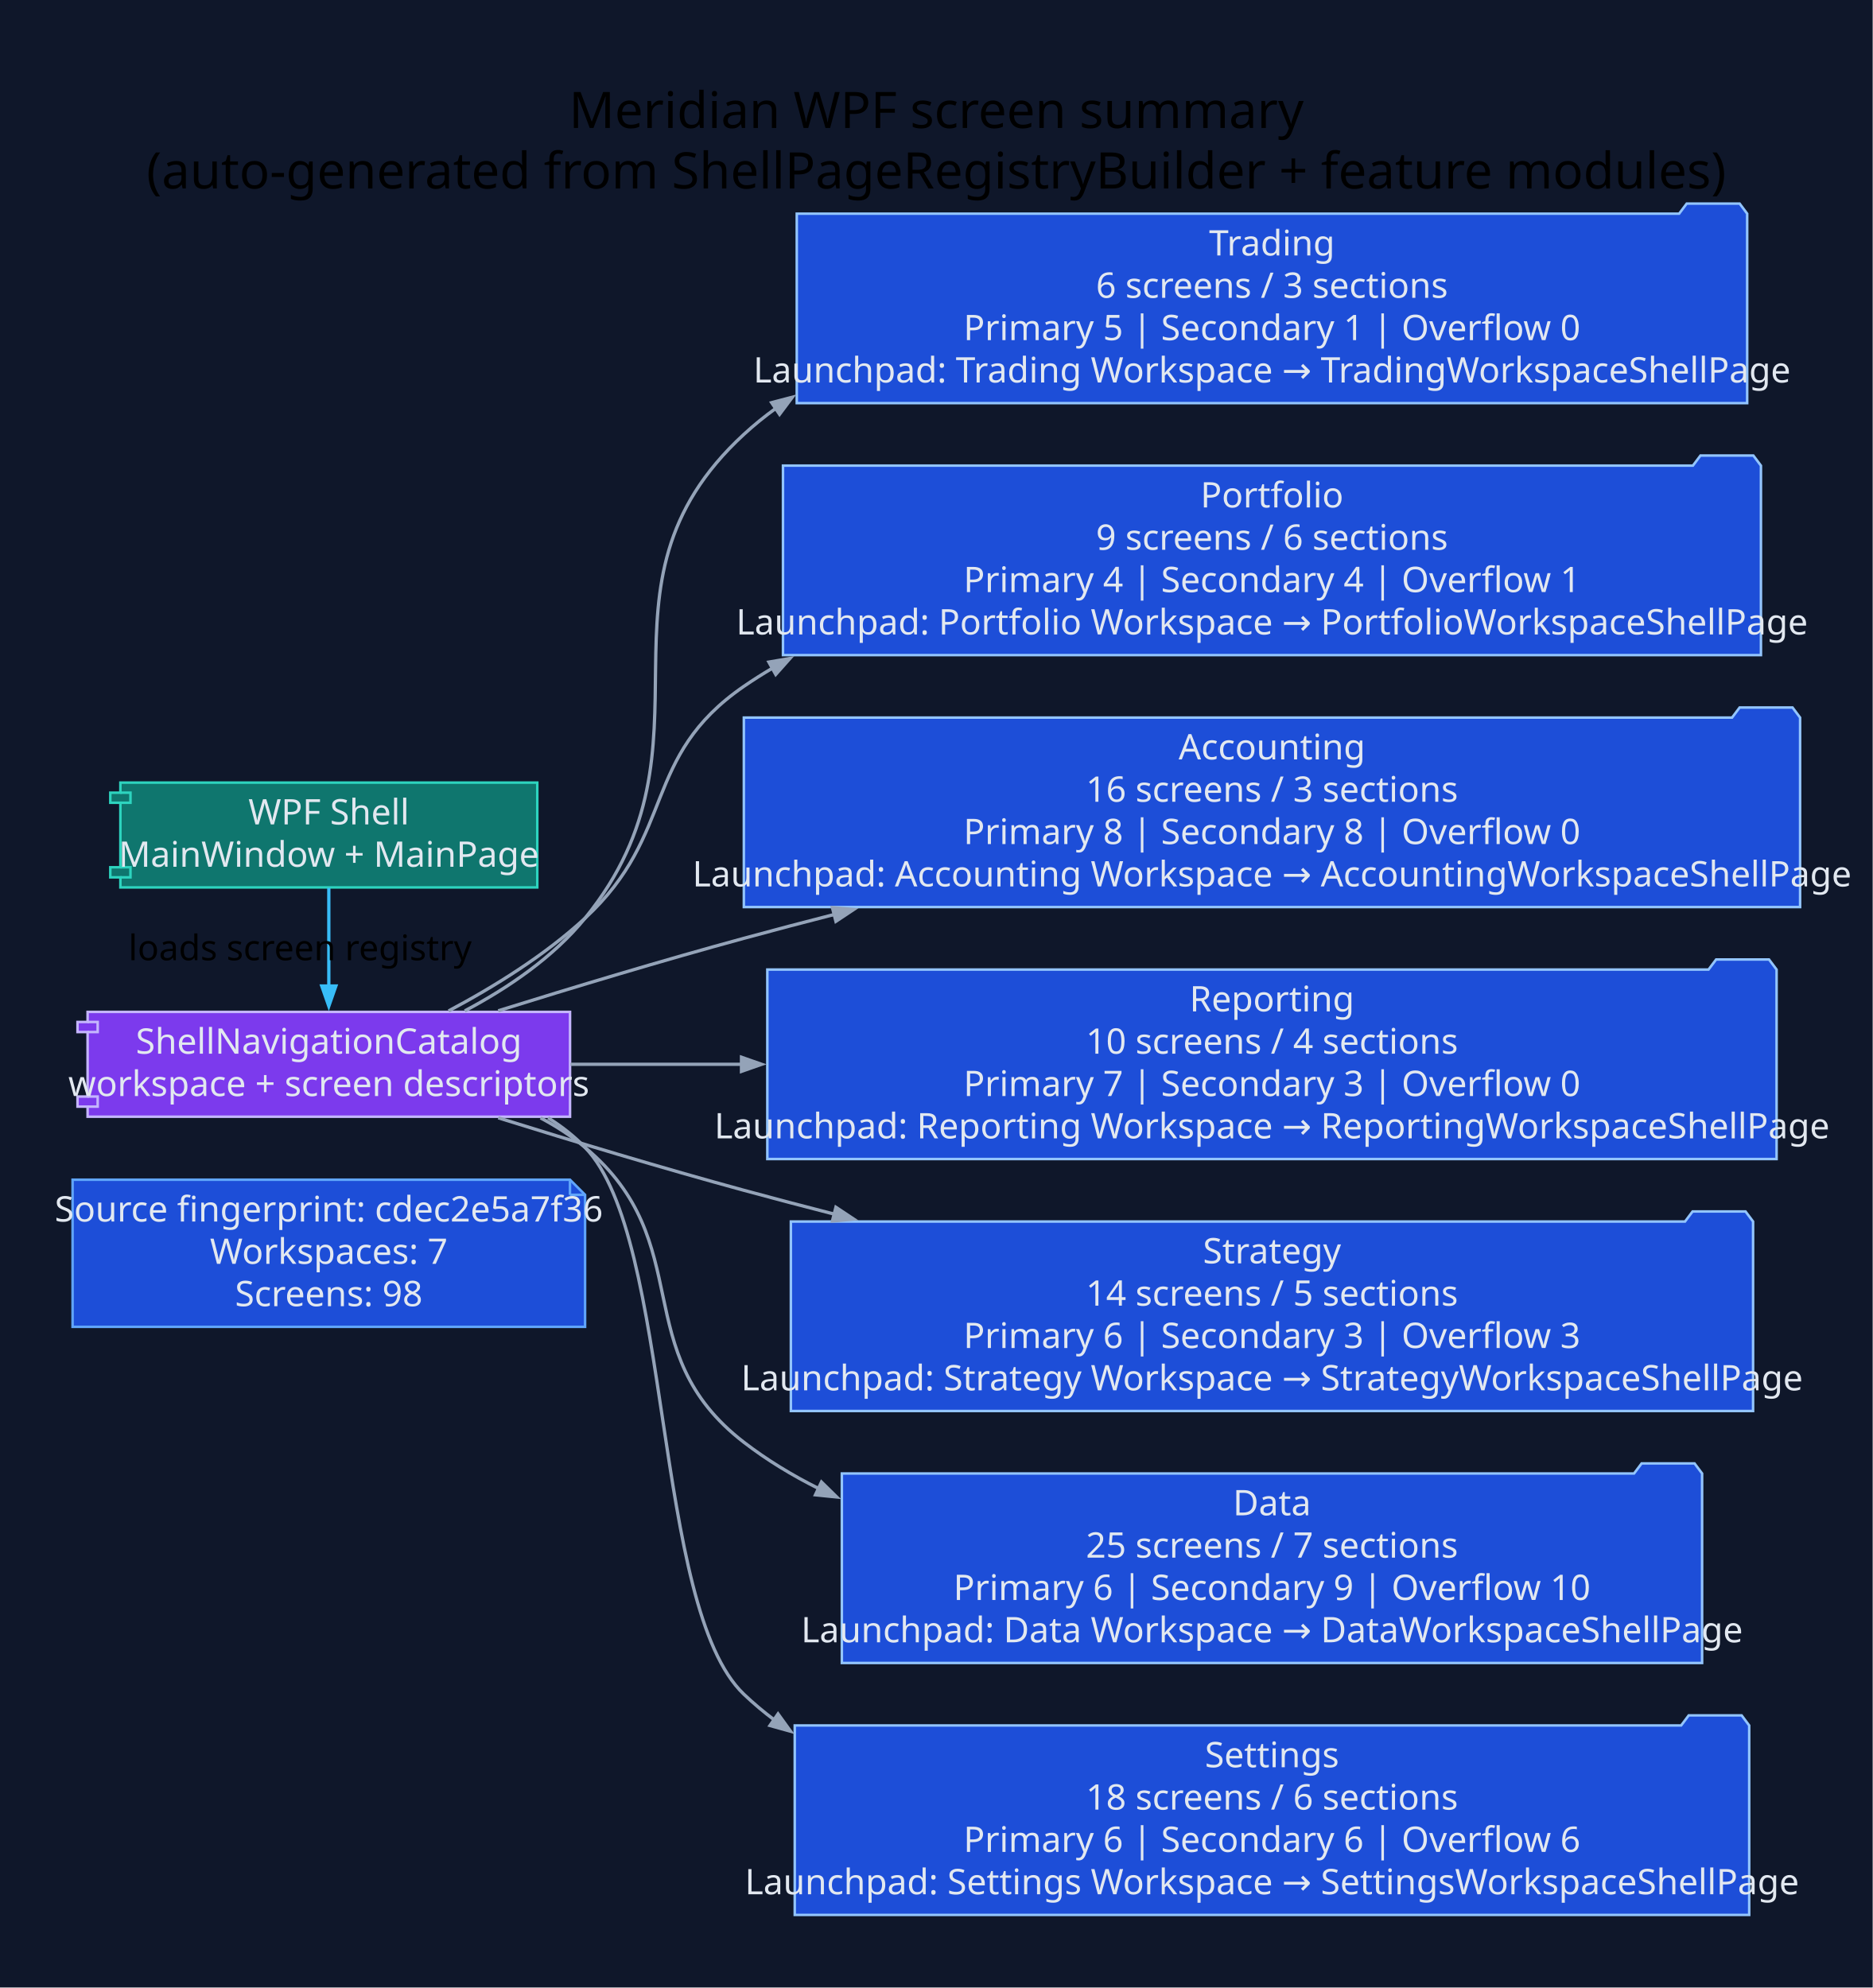
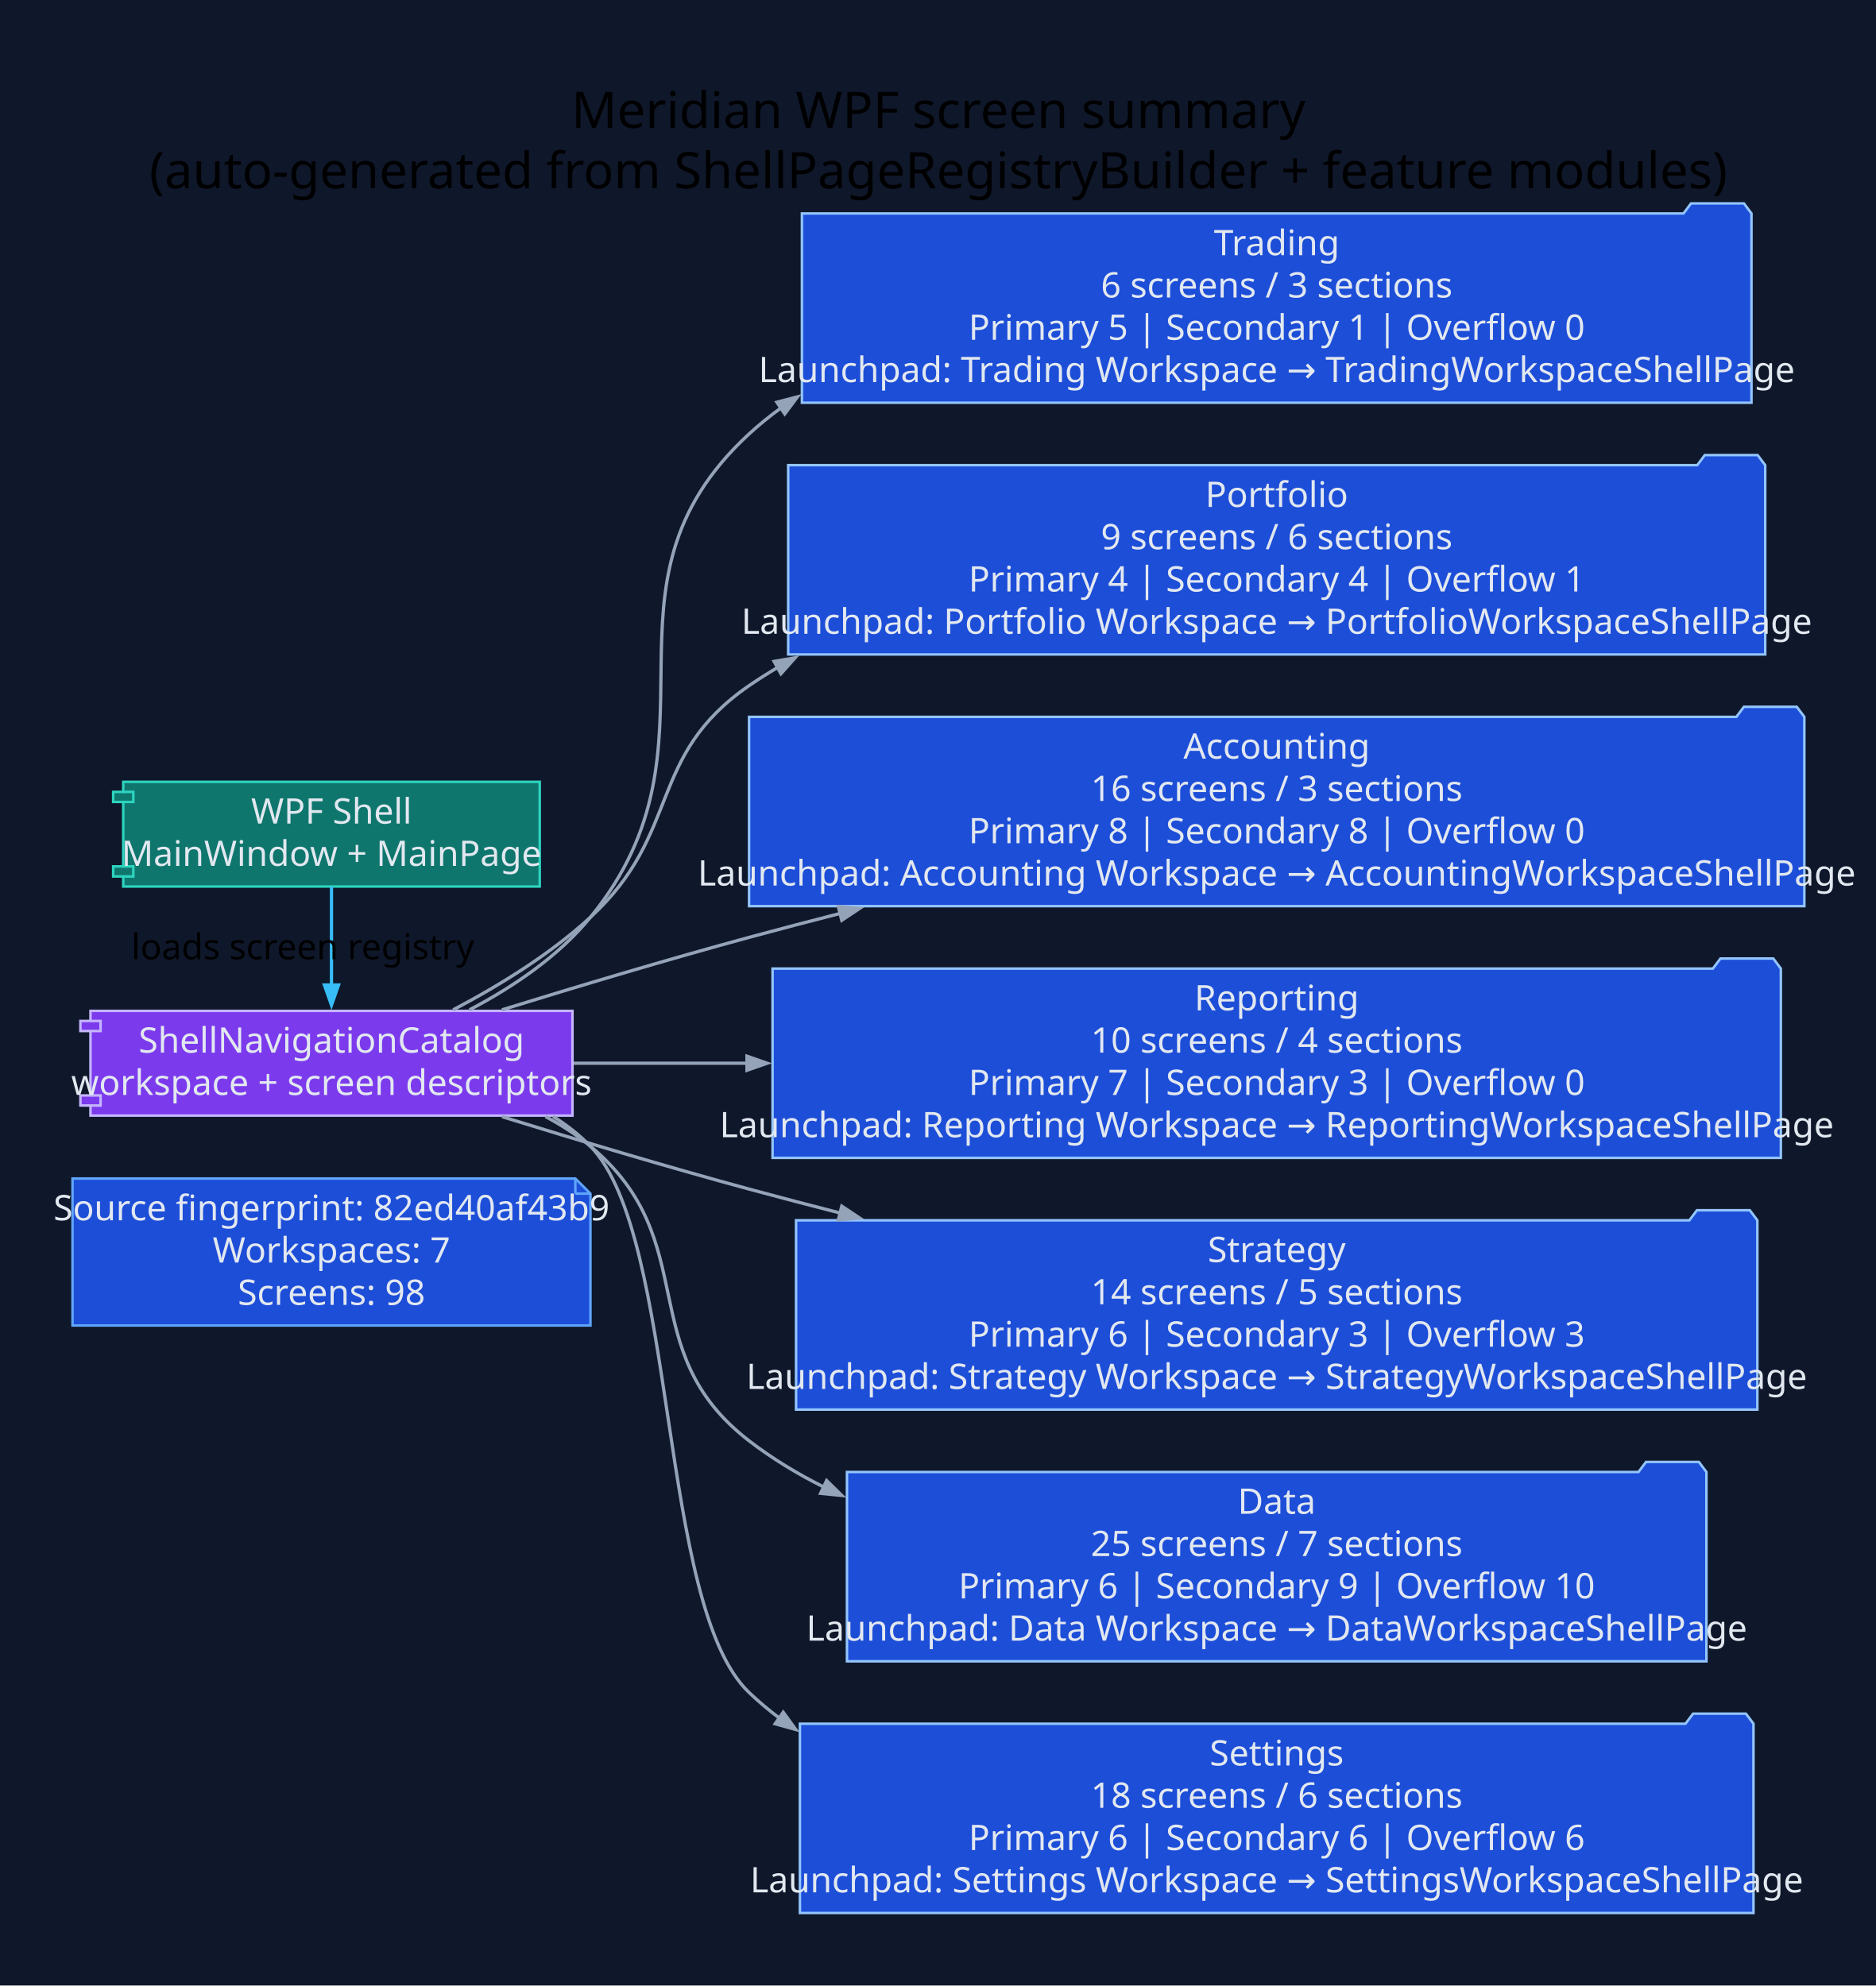
- <svg xmlns="http://www.w3.org/2000/svg" width="743pt" height="789pt" viewBox="0.00 0.00 743.00 789.00">
+ <svg xmlns="http://www.w3.org/2000/svg" width="745pt" height="789pt" viewBox="0.00 0.00 745.00 789.00">
  <g id="graph0" class="graph" transform="scale(1 1) rotate(0) translate(28.8 760)">
-     <polygon fill="#0f172a" stroke="none" points="-28.8,28.8 -28.8,-760 714.31,-760 714.31,28.8 -28.8,28.8" />
-     <text xml:space="preserve" text-anchor="middle" x="342.75" y="-709.2" font-family="Segoe UI" font-size="20.00">Meridian WPF screen summary</text>
-     <text xml:space="preserve" text-anchor="middle" x="342.75" y="-685.2" font-family="Segoe UI" font-size="20.00">(auto-generated from ShellPageRegistryBuilder + feature modules)</text>
+     <polygon fill="#0f172a" stroke="none" points="-28.8,28.8 -28.8,-760 716.67,-760 716.67,28.8 -28.8,28.8" />
+     <text xml:space="preserve" text-anchor="middle" x="343.93" y="-709.2" font-family="Segoe UI" font-size="20.00">Meridian WPF screen summary</text>
+     <text xml:space="preserve" text-anchor="middle" x="343.93" y="-685.2" font-family="Segoe UI" font-size="20.00">(auto-generated from ShellPageRegistryBuilder + feature modules)</text>
    <g id="node1" class="node">
-       <polygon fill="#1d4ed8" stroke="#60a5fa" points="197.37,-291.8 0,-291.8 0,-233.4 203.37,-233.4 203.37,-285.8 197.37,-291.8" />
-       <polyline fill="none" stroke="#60a5fa" points="197.37,-291.8 197.37,-285.8" />
-       <polyline fill="none" stroke="#60a5fa" points="203.37,-285.8 197.37,-285.8" />
-       <text xml:space="preserve" text-anchor="middle" x="101.68" y="-275.2" font-family="Segoe UI" font-size="14.00" fill="#e2e8f0">Source fingerprint: cdec2e5a7f36</text>
-       <text xml:space="preserve" text-anchor="middle" x="101.68" y="-258.4" font-family="Segoe UI" font-size="14.00" fill="#e2e8f0">Workspaces: 7</text>
-       <text xml:space="preserve" text-anchor="middle" x="101.68" y="-241.6" font-family="Segoe UI" font-size="14.00" fill="#e2e8f0">Screens: 98</text>
+       <polygon fill="#1d4ed8" stroke="#60a5fa" points="199.72,-291.8 0,-291.8 0,-233.4 205.72,-233.4 205.72,-285.8 199.72,-291.8" />
+       <polyline fill="none" stroke="#60a5fa" points="199.72,-291.8 199.72,-285.8" />
+       <polyline fill="none" stroke="#60a5fa" points="205.72,-285.8 199.72,-285.8" />
+       <text xml:space="preserve" text-anchor="middle" x="102.86" y="-275.2" font-family="Segoe UI" font-size="14.00" fill="#e2e8f0">Source fingerprint: 82ed40af43b9</text>
+       <text xml:space="preserve" text-anchor="middle" x="102.86" y="-258.4" font-family="Segoe UI" font-size="14.00" fill="#e2e8f0">Workspaces: 7</text>
+       <text xml:space="preserve" text-anchor="middle" x="102.86" y="-241.6" font-family="Segoe UI" font-size="14.00" fill="#e2e8f0">Screens: 98</text>
    </g>
    <g id="node2" class="node">
-       <polygon fill="#0f766e" stroke="#2dd4bf" points="184.4,-449.4 18.97,-449.4 18.97,-445.4 14.97,-445.4 14.97,-441.4 18.97,-441.4 18.97,-415.8 14.97,-415.8 14.97,-411.8 18.97,-411.8 18.97,-407.8 184.4,-407.8 184.4,-449.4" />
-       <polyline fill="none" stroke="#2dd4bf" points="18.97,-445.4 22.97,-445.4 22.97,-441.4 18.97,-441.4" />
-       <polyline fill="none" stroke="#2dd4bf" points="18.97,-415.8 22.97,-415.8 22.97,-411.8 18.97,-411.8" />
-       <text xml:space="preserve" text-anchor="middle" x="101.68" y="-432.8" font-family="Segoe UI" font-size="14.00" fill="#e2e8f0">WPF Shell</text>
-       <text xml:space="preserve" text-anchor="middle" x="101.68" y="-416" font-family="Segoe UI" font-size="14.00" fill="#e2e8f0">MainWindow + MainPage</text>
+       <polygon fill="#0f766e" stroke="#2dd4bf" points="185.58,-449.4 20.15,-449.4 20.15,-445.4 16.15,-445.4 16.15,-441.4 20.15,-441.4 20.15,-415.8 16.15,-415.8 16.15,-411.8 20.15,-411.8 20.15,-407.8 185.58,-407.8 185.58,-449.4" />
+       <polyline fill="none" stroke="#2dd4bf" points="20.15,-445.4 24.15,-445.4 24.15,-441.4 20.15,-441.4" />
+       <polyline fill="none" stroke="#2dd4bf" points="20.15,-415.8 24.15,-415.8 24.15,-411.8 20.15,-411.8" />
+       <text xml:space="preserve" text-anchor="middle" x="102.86" y="-432.8" font-family="Segoe UI" font-size="14.00" fill="#e2e8f0">WPF Shell</text>
+       <text xml:space="preserve" text-anchor="middle" x="102.86" y="-416" font-family="Segoe UI" font-size="14.00" fill="#e2e8f0">MainWindow + MainPage</text>
    </g>
    <g id="node3" class="node">
-       <polygon fill="#7c3aed" stroke="#c4b5fd" points="197.4,-358.4 5.96,-358.4 5.96,-354.4 1.96,-354.4 1.96,-350.4 5.96,-350.4 5.96,-324.8 1.96,-324.8 1.96,-320.8 5.96,-320.8 5.96,-316.8 197.4,-316.8 197.4,-358.4" />
-       <polyline fill="none" stroke="#c4b5fd" points="5.96,-354.4 9.96,-354.4 9.96,-350.4 5.96,-350.4" />
-       <polyline fill="none" stroke="#c4b5fd" points="5.96,-324.8 9.96,-324.8 9.96,-320.8 5.96,-320.8" />
-       <text xml:space="preserve" text-anchor="middle" x="101.68" y="-341.8" font-family="Segoe UI" font-size="14.00" fill="#e2e8f0">ShellNavigationCatalog</text>
-       <text xml:space="preserve" text-anchor="middle" x="101.68" y="-325" font-family="Segoe UI" font-size="14.00" fill="#e2e8f0">workspace + screen descriptors</text>
+       <polygon fill="#7c3aed" stroke="#c4b5fd" points="198.58,-358.4 7.14,-358.4 7.14,-354.4 3.14,-354.4 3.14,-350.4 7.14,-350.4 7.14,-324.8 3.14,-324.8 3.14,-320.8 7.14,-320.8 7.14,-316.8 198.58,-316.8 198.58,-358.4" />
+       <polyline fill="none" stroke="#c4b5fd" points="7.14,-354.4 11.14,-354.4 11.14,-350.4 7.14,-350.4" />
+       <polyline fill="none" stroke="#c4b5fd" points="7.14,-324.8 11.14,-324.8 11.14,-320.8 7.14,-320.8" />
+       <text xml:space="preserve" text-anchor="middle" x="102.86" y="-341.8" font-family="Segoe UI" font-size="14.00" fill="#e2e8f0">ShellNavigationCatalog</text>
+       <text xml:space="preserve" text-anchor="middle" x="102.86" y="-325" font-family="Segoe UI" font-size="14.00" fill="#e2e8f0">workspace + screen descriptors</text>
    </g>
    <g id="edge1" class="edge">
-       <path fill="none" stroke="#38bdf8" stroke-width="1.3" d="M101.68,-407.61C101.68,-396.03 101.68,-381.43 101.68,-368.56" />
-       <polygon fill="#38bdf8" stroke="#38bdf8" stroke-width="1.3" points="104.48,-368.67 101.68,-360.67 98.88,-368.67 104.48,-368.67" />
-       <text xml:space="preserve" text-anchor="middle" x="90.28" y="-378.9" font-family="Segoe UI" font-size="14.00">loads screen registry</text>
+       <path fill="none" stroke="#38bdf8" stroke-width="1.3" d="M102.86,-407.61C102.86,-396.03 102.86,-381.43 102.86,-368.56" />
+       <polygon fill="#38bdf8" stroke="#38bdf8" stroke-width="1.3" points="105.66,-368.67 102.86,-360.67 100.06,-368.67 105.66,-368.67" />
+       <text xml:space="preserve" text-anchor="middle" x="91.46" y="-378.9" font-family="Segoe UI" font-size="14.00">loads screen registry</text>
    </g>
    <g id="node4" class="node">
-       <polygon fill="#1d4ed8" stroke="#93c5fd" points="664.51,-675.2 661.51,-679.2 640.51,-679.2 637.51,-675.2 287.37,-675.2 287.37,-600 664.51,-600 664.51,-675.2" />
-       <text xml:space="preserve" text-anchor="middle" x="475.94" y="-658.6" font-family="Segoe UI" font-size="14.00" fill="#e2e8f0">Trading</text>
-       <text xml:space="preserve" text-anchor="middle" x="475.94" y="-641.8" font-family="Segoe UI" font-size="14.00" fill="#e2e8f0">6 screens / 3 sections</text>
-       <text xml:space="preserve" text-anchor="middle" x="475.94" y="-625" font-family="Segoe UI" font-size="14.00" fill="#e2e8f0">Primary 5 | Secondary 1 | Overflow 0</text>
-       <text xml:space="preserve" text-anchor="middle" x="475.94" y="-608.2" font-family="Segoe UI" font-size="14.00" fill="#e2e8f0">Launchpad: Trading Workspace → TradingWorkspaceShellPage</text>
+       <polygon fill="#1d4ed8" stroke="#93c5fd" points="666.87,-675.2 663.87,-679.2 642.87,-679.2 639.87,-675.2 289.72,-675.2 289.72,-600 666.87,-600 666.87,-675.2" />
+       <text xml:space="preserve" text-anchor="middle" x="478.3" y="-658.6" font-family="Segoe UI" font-size="14.00" fill="#e2e8f0">Trading</text>
+       <text xml:space="preserve" text-anchor="middle" x="478.3" y="-641.8" font-family="Segoe UI" font-size="14.00" fill="#e2e8f0">6 screens / 3 sections</text>
+       <text xml:space="preserve" text-anchor="middle" x="478.3" y="-625" font-family="Segoe UI" font-size="14.00" fill="#e2e8f0">Primary 5 | Secondary 1 | Overflow 0</text>
+       <text xml:space="preserve" text-anchor="middle" x="478.3" y="-608.2" font-family="Segoe UI" font-size="14.00" fill="#e2e8f0">Launchpad: Trading Workspace → TradingWorkspaceShellPage</text>
    </g>
    <g id="edge2" class="edge">
-       <path fill="none" stroke="#94a3b8" stroke-width="1.3" d="M155.63,-358.8C172.86,-367.92 190.77,-380.1 203.37,-395.6 260.02,-465.29 200.32,-526.74 266.37,-587.6 270.39,-591.31 274.64,-594.75 279.07,-597.95" />
-       <polygon fill="#94a3b8" stroke="#94a3b8" stroke-width="1.3" points="277.41,-600.21 285.61,-602.36 280.54,-595.57 277.41,-600.21" />
+       <path fill="none" stroke="#94a3b8" stroke-width="1.3" d="M157.69,-358.82C175.04,-367.91 193.04,-380.08 205.72,-395.6 262.55,-465.14 202.68,-526.74 268.72,-587.6 272.75,-591.31 276.99,-594.75 281.43,-597.95" />
+       <polygon fill="#94a3b8" stroke="#94a3b8" stroke-width="1.3" points="279.77,-600.21 287.97,-602.36 282.9,-595.57 279.77,-600.21" />
    </g>
    <g id="node5" class="node">
-       <polygon fill="#1d4ed8" stroke="#93c5fd" points="669.97,-575.2 666.97,-579.2 645.97,-579.2 642.97,-575.2 281.9,-575.2 281.9,-500 669.97,-500 669.97,-575.2" />
-       <text xml:space="preserve" text-anchor="middle" x="475.94" y="-558.6" font-family="Segoe UI" font-size="14.00" fill="#e2e8f0">Portfolio</text>
-       <text xml:space="preserve" text-anchor="middle" x="475.94" y="-541.8" font-family="Segoe UI" font-size="14.00" fill="#e2e8f0">9 screens / 6 sections</text>
-       <text xml:space="preserve" text-anchor="middle" x="475.94" y="-525" font-family="Segoe UI" font-size="14.00" fill="#e2e8f0">Primary 4 | Secondary 4 | Overflow 1</text>
-       <text xml:space="preserve" text-anchor="middle" x="475.94" y="-508.2" font-family="Segoe UI" font-size="14.00" fill="#e2e8f0">Launchpad: Portfolio Workspace → PortfolioWorkspaceShellPage</text>
+       <polygon fill="#1d4ed8" stroke="#93c5fd" points="672.33,-575.2 669.33,-579.2 648.33,-579.2 645.33,-575.2 284.26,-575.2 284.26,-500 672.33,-500 672.33,-575.2" />
+       <text xml:space="preserve" text-anchor="middle" x="478.3" y="-558.6" font-family="Segoe UI" font-size="14.00" fill="#e2e8f0">Portfolio</text>
+       <text xml:space="preserve" text-anchor="middle" x="478.3" y="-541.8" font-family="Segoe UI" font-size="14.00" fill="#e2e8f0">9 screens / 6 sections</text>
+       <text xml:space="preserve" text-anchor="middle" x="478.3" y="-525" font-family="Segoe UI" font-size="14.00" fill="#e2e8f0">Primary 4 | Secondary 4 | Overflow 1</text>
+       <text xml:space="preserve" text-anchor="middle" x="478.3" y="-508.2" font-family="Segoe UI" font-size="14.00" fill="#e2e8f0">Launchpad: Portfolio Workspace → PortfolioWorkspaceShellPage</text>
    </g>
    <g id="edge3" class="edge">
-       <path fill="none" stroke="#94a3b8" stroke-width="1.3" d="M149.2,-358.78C167.33,-368.41 187.52,-380.94 203.37,-395.6 239.74,-429.25 225.54,-459.5 266.37,-487.6 270.05,-490.13 273.84,-492.54 277.73,-494.82" />
-       <polygon fill="#94a3b8" stroke="#94a3b8" stroke-width="1.3" points="276.31,-497.24 284.66,-498.67 279.03,-492.34 276.31,-497.24" />
+       <path fill="none" stroke="#94a3b8" stroke-width="1.3" d="M151.19,-358.82C169.47,-368.42 189.78,-380.92 205.72,-395.6 242.19,-429.16 227.9,-459.5 268.72,-487.6 272.4,-490.13 276.2,-492.54 280.08,-494.82" />
+       <polygon fill="#94a3b8" stroke="#94a3b8" stroke-width="1.3" points="278.66,-497.24 287.02,-498.67 281.38,-492.34 278.66,-497.24" />
    </g>
    <g id="node6" class="node">
-       <polygon fill="#1d4ed8" stroke="#93c5fd" points="685.51,-475.2 682.51,-479.2 661.51,-479.2 658.51,-475.2 266.37,-475.2 266.37,-400 685.51,-400 685.51,-475.2" />
-       <text xml:space="preserve" text-anchor="middle" x="475.94" y="-458.6" font-family="Segoe UI" font-size="14.00" fill="#e2e8f0">Accounting</text>
-       <text xml:space="preserve" text-anchor="middle" x="475.94" y="-441.8" font-family="Segoe UI" font-size="14.00" fill="#e2e8f0">16 screens / 3 sections</text>
-       <text xml:space="preserve" text-anchor="middle" x="475.94" y="-425" font-family="Segoe UI" font-size="14.00" fill="#e2e8f0">Primary 8 | Secondary 8 | Overflow 0</text>
-       <text xml:space="preserve" text-anchor="middle" x="475.94" y="-408.2" font-family="Segoe UI" font-size="14.00" fill="#e2e8f0">Launchpad: Accounting Workspace → AccountingWorkspaceShellPage</text>
+       <polygon fill="#1d4ed8" stroke="#93c5fd" points="687.87,-475.2 684.87,-479.2 663.87,-479.2 660.87,-475.2 268.72,-475.2 268.72,-400 687.87,-400 687.87,-475.2" />
+       <text xml:space="preserve" text-anchor="middle" x="478.3" y="-458.6" font-family="Segoe UI" font-size="14.00" fill="#e2e8f0">Accounting</text>
+       <text xml:space="preserve" text-anchor="middle" x="478.3" y="-441.8" font-family="Segoe UI" font-size="14.00" fill="#e2e8f0">16 screens / 3 sections</text>
+       <text xml:space="preserve" text-anchor="middle" x="478.3" y="-425" font-family="Segoe UI" font-size="14.00" fill="#e2e8f0">Primary 8 | Secondary 8 | Overflow 0</text>
+       <text xml:space="preserve" text-anchor="middle" x="478.3" y="-408.2" font-family="Segoe UI" font-size="14.00" fill="#e2e8f0">Launchpad: Accounting Workspace → AccountingWorkspaceShellPage</text>
    </g>
    <g id="edge4" class="edge">
-       <path fill="none" stroke="#94a3b8" stroke-width="1.3" d="M168.91,-358.84C198.6,-368.1 234.11,-378.82 266.37,-387.6 278.1,-390.8 290.24,-393.99 302.49,-397.13" />
-       <polygon fill="#94a3b8" stroke="#94a3b8" stroke-width="1.3" points="301.52,-399.78 309.97,-399.04 302.9,-394.35 301.52,-399.78" />
+       <path fill="none" stroke="#94a3b8" stroke-width="1.3" d="M170.58,-358.82C200.48,-368.07 236.25,-378.79 268.72,-387.6 280.54,-390.8 292.76,-394.01 305.08,-397.16" />
+       <polygon fill="#94a3b8" stroke="#94a3b8" stroke-width="1.3" points="304.17,-399.82 312.61,-399.08 305.55,-394.39 304.17,-399.82" />
    </g>
    <g id="node7" class="node">
-       <polygon fill="#1d4ed8" stroke="#93c5fd" points="676.18,-375.2 673.18,-379.2 652.18,-379.2 649.18,-375.2 275.69,-375.2 275.69,-300 676.18,-300 676.18,-375.2" />
-       <text xml:space="preserve" text-anchor="middle" x="475.94" y="-358.6" font-family="Segoe UI" font-size="14.00" fill="#e2e8f0">Reporting</text>
-       <text xml:space="preserve" text-anchor="middle" x="475.94" y="-341.8" font-family="Segoe UI" font-size="14.00" fill="#e2e8f0">10 screens / 4 sections</text>
-       <text xml:space="preserve" text-anchor="middle" x="475.94" y="-325" font-family="Segoe UI" font-size="14.00" fill="#e2e8f0">Primary 7 | Secondary 3 | Overflow 0</text>
-       <text xml:space="preserve" text-anchor="middle" x="475.94" y="-308.2" font-family="Segoe UI" font-size="14.00" fill="#e2e8f0">Launchpad: Reporting Workspace → ReportingWorkspaceShellPage</text>
+       <polygon fill="#1d4ed8" stroke="#93c5fd" points="678.54,-375.2 675.54,-379.2 654.54,-379.2 651.54,-375.2 278.05,-375.2 278.05,-300 678.54,-300 678.54,-375.2" />
+       <text xml:space="preserve" text-anchor="middle" x="478.3" y="-358.6" font-family="Segoe UI" font-size="14.00" fill="#e2e8f0">Reporting</text>
+       <text xml:space="preserve" text-anchor="middle" x="478.3" y="-341.8" font-family="Segoe UI" font-size="14.00" fill="#e2e8f0">10 screens / 4 sections</text>
+       <text xml:space="preserve" text-anchor="middle" x="478.3" y="-325" font-family="Segoe UI" font-size="14.00" fill="#e2e8f0">Primary 7 | Secondary 3 | Overflow 0</text>
+       <text xml:space="preserve" text-anchor="middle" x="478.3" y="-308.2" font-family="Segoe UI" font-size="14.00" fill="#e2e8f0">Launchpad: Reporting Workspace → ReportingWorkspaceShellPage</text>
    </g>
    <g id="edge5" class="edge">
-       <path fill="none" stroke="#94a3b8" stroke-width="1.3" d="M197.58,-337.6C218.69,-337.6 241.88,-337.6 265.58,-337.6" />
-       <polygon fill="#94a3b8" stroke="#94a3b8" stroke-width="1.3" points="265.43,-340.4 273.43,-337.6 265.43,-334.8 265.43,-340.4" />
+       <path fill="none" stroke="#94a3b8" stroke-width="1.3" d="M199.06,-337.6C220.43,-337.6 243.92,-337.6 267.92,-337.6" />
+       <polygon fill="#94a3b8" stroke="#94a3b8" stroke-width="1.3" points="267.89,-340.4 275.89,-337.6 267.89,-334.8 267.89,-340.4" />
    </g>
    <g id="node8" class="node">
-       <polygon fill="#1d4ed8" stroke="#93c5fd" points="666.85,-275.2 663.85,-279.2 642.85,-279.2 639.85,-275.2 285.03,-275.2 285.03,-200 666.85,-200 666.85,-275.2" />
-       <text xml:space="preserve" text-anchor="middle" x="475.94" y="-258.6" font-family="Segoe UI" font-size="14.00" fill="#e2e8f0">Strategy</text>
-       <text xml:space="preserve" text-anchor="middle" x="475.94" y="-241.8" font-family="Segoe UI" font-size="14.00" fill="#e2e8f0">14 screens / 5 sections</text>
-       <text xml:space="preserve" text-anchor="middle" x="475.94" y="-225" font-family="Segoe UI" font-size="14.00" fill="#e2e8f0">Primary 6 | Secondary 3 | Overflow 3</text>
-       <text xml:space="preserve" text-anchor="middle" x="475.94" y="-208.2" font-family="Segoe UI" font-size="14.00" fill="#e2e8f0">Launchpad: Strategy Workspace → StrategyWorkspaceShellPage</text>
+       <polygon fill="#1d4ed8" stroke="#93c5fd" points="669.21,-275.2 666.21,-279.2 645.21,-279.2 642.21,-275.2 287.39,-275.2 287.39,-200 669.21,-200 669.21,-275.2" />
+       <text xml:space="preserve" text-anchor="middle" x="478.3" y="-258.6" font-family="Segoe UI" font-size="14.00" fill="#e2e8f0">Strategy</text>
+       <text xml:space="preserve" text-anchor="middle" x="478.3" y="-241.8" font-family="Segoe UI" font-size="14.00" fill="#e2e8f0">14 screens / 5 sections</text>
+       <text xml:space="preserve" text-anchor="middle" x="478.3" y="-225" font-family="Segoe UI" font-size="14.00" fill="#e2e8f0">Primary 6 | Secondary 3 | Overflow 3</text>
+       <text xml:space="preserve" text-anchor="middle" x="478.3" y="-208.2" font-family="Segoe UI" font-size="14.00" fill="#e2e8f0">Launchpad: Strategy Workspace → StrategyWorkspaceShellPage</text>
    </g>
    <g id="edge6" class="edge">
-       <path fill="none" stroke="#94a3b8" stroke-width="1.3" d="M168.91,-316.36C198.6,-307.1 234.11,-296.38 266.37,-287.6 278.1,-284.4 290.24,-281.21 302.49,-278.07" />
-       <polygon fill="#94a3b8" stroke="#94a3b8" stroke-width="1.3" points="302.9,-280.85 309.97,-276.16 301.52,-275.42 302.9,-280.85" />
+       <path fill="none" stroke="#94a3b8" stroke-width="1.3" d="M170.58,-316.38C200.48,-307.13 236.25,-296.41 268.72,-287.6 280.54,-284.4 292.76,-281.19 305.08,-278.04" />
+       <polygon fill="#94a3b8" stroke="#94a3b8" stroke-width="1.3" points="305.55,-280.81 312.61,-276.12 304.17,-275.38 305.55,-280.81" />
    </g>
    <g id="node9" class="node">
-       <polygon fill="#1d4ed8" stroke="#93c5fd" points="646.62,-175.2 643.62,-179.2 622.62,-179.2 619.62,-175.2 305.26,-175.2 305.26,-100 646.62,-100 646.62,-175.2" />
-       <text xml:space="preserve" text-anchor="middle" x="475.94" y="-158.6" font-family="Segoe UI" font-size="14.00" fill="#e2e8f0">Data</text>
-       <text xml:space="preserve" text-anchor="middle" x="475.94" y="-141.8" font-family="Segoe UI" font-size="14.00" fill="#e2e8f0">25 screens / 7 sections</text>
-       <text xml:space="preserve" text-anchor="middle" x="475.94" y="-125" font-family="Segoe UI" font-size="14.00" fill="#e2e8f0">Primary 6 | Secondary 9 | Overflow 10</text>
-       <text xml:space="preserve" text-anchor="middle" x="475.94" y="-108.2" font-family="Segoe UI" font-size="14.00" fill="#e2e8f0">Launchpad: Data Workspace → DataWorkspaceShellPage</text>
+       <polygon fill="#1d4ed8" stroke="#93c5fd" points="648.98,-175.2 645.98,-179.2 624.98,-179.2 621.98,-175.2 307.61,-175.2 307.61,-100 648.98,-100 648.98,-175.2" />
+       <text xml:space="preserve" text-anchor="middle" x="478.3" y="-158.6" font-family="Segoe UI" font-size="14.00" fill="#e2e8f0">Data</text>
+       <text xml:space="preserve" text-anchor="middle" x="478.3" y="-141.8" font-family="Segoe UI" font-size="14.00" fill="#e2e8f0">25 screens / 7 sections</text>
+       <text xml:space="preserve" text-anchor="middle" x="478.3" y="-125" font-family="Segoe UI" font-size="14.00" fill="#e2e8f0">Primary 6 | Secondary 9 | Overflow 10</text>
+       <text xml:space="preserve" text-anchor="middle" x="478.3" y="-108.2" font-family="Segoe UI" font-size="14.00" fill="#e2e8f0">Launchpad: Data Workspace → DataWorkspaceShellPage</text>
    </g>
    <g id="edge7" class="edge">
-       <path fill="none" stroke="#94a3b8" stroke-width="1.3" d="M185.71,-316.32C192.02,-312.97 198.01,-309.09 203.37,-304.6 248.66,-266.7 219.57,-223.63 266.37,-187.6 275.53,-180.55 285.54,-174.47 296.05,-169.23" />
-       <polygon fill="#94a3b8" stroke="#94a3b8" stroke-width="1.3" points="297.17,-171.8 303.22,-165.87 294.79,-166.73 297.17,-171.8" />
+       <path fill="none" stroke="#94a3b8" stroke-width="1.3" d="M187.86,-316.41C194.24,-313.03 200.3,-309.12 205.72,-304.6 251.08,-266.78 221.93,-223.63 268.72,-187.6 277.89,-180.55 287.9,-174.47 298.41,-169.23" />
+       <polygon fill="#94a3b8" stroke="#94a3b8" stroke-width="1.3" points="299.53,-171.8 305.58,-165.87 297.14,-166.73 299.53,-171.8" />
    </g>
    <g id="node10" class="node">
-       <polygon fill="#1d4ed8" stroke="#93c5fd" points="665.31,-75.2 662.31,-79.2 641.31,-79.2 638.31,-75.2 286.57,-75.2 286.57,0 665.31,0 665.31,-75.2" />
-       <text xml:space="preserve" text-anchor="middle" x="475.94" y="-58.6" font-family="Segoe UI" font-size="14.00" fill="#e2e8f0">Settings</text>
-       <text xml:space="preserve" text-anchor="middle" x="475.94" y="-41.8" font-family="Segoe UI" font-size="14.00" fill="#e2e8f0">18 screens / 6 sections</text>
-       <text xml:space="preserve" text-anchor="middle" x="475.94" y="-25" font-family="Segoe UI" font-size="14.00" fill="#e2e8f0">Primary 6 | Secondary 6 | Overflow 6</text>
-       <text xml:space="preserve" text-anchor="middle" x="475.94" y="-8.2" font-family="Segoe UI" font-size="14.00" fill="#e2e8f0">Launchpad: Settings Workspace → SettingsWorkspaceShellPage</text>
+       <polygon fill="#1d4ed8" stroke="#93c5fd" points="667.67,-75.2 664.67,-79.2 643.67,-79.2 640.67,-75.2 288.92,-75.2 288.92,0 667.67,0 667.67,-75.2" />
+       <text xml:space="preserve" text-anchor="middle" x="478.3" y="-58.6" font-family="Segoe UI" font-size="14.00" fill="#e2e8f0">Settings</text>
+       <text xml:space="preserve" text-anchor="middle" x="478.3" y="-41.8" font-family="Segoe UI" font-size="14.00" fill="#e2e8f0">18 screens / 6 sections</text>
+       <text xml:space="preserve" text-anchor="middle" x="478.3" y="-25" font-family="Segoe UI" font-size="14.00" fill="#e2e8f0">Primary 6 | Secondary 6 | Overflow 6</text>
+       <text xml:space="preserve" text-anchor="middle" x="478.3" y="-8.2" font-family="Segoe UI" font-size="14.00" fill="#e2e8f0">Launchpad: Settings Workspace → SettingsWorkspaceShellPage</text>
    </g>
    <g id="edge8" class="edge">
-       <path fill="none" stroke="#94a3b8" stroke-width="1.3" d="M188.7,-316.34C194.05,-312.98 199.02,-309.1 203.37,-304.6 238.26,-268.49 230.03,-122.26 266.37,-87.6 270.24,-83.91 274.34,-80.47 278.62,-77.27" />
-       <polygon fill="#94a3b8" stroke="#94a3b8" stroke-width="1.3" points="279.94,-79.77 284.9,-72.9 276.74,-75.17 279.94,-79.77" />
+       <path fill="none" stroke="#94a3b8" stroke-width="1.3" d="M190.89,-316.43C196.3,-313.05 201.32,-309.14 205.72,-304.6 240.68,-268.55 232.39,-122.26 268.72,-87.6 272.6,-83.91 276.69,-80.47 280.98,-77.27" />
+       <polygon fill="#94a3b8" stroke="#94a3b8" stroke-width="1.3" points="282.29,-79.77 287.26,-72.9 279.09,-75.17 282.29,-79.77" />
    </g>
  </g>
</svg>
